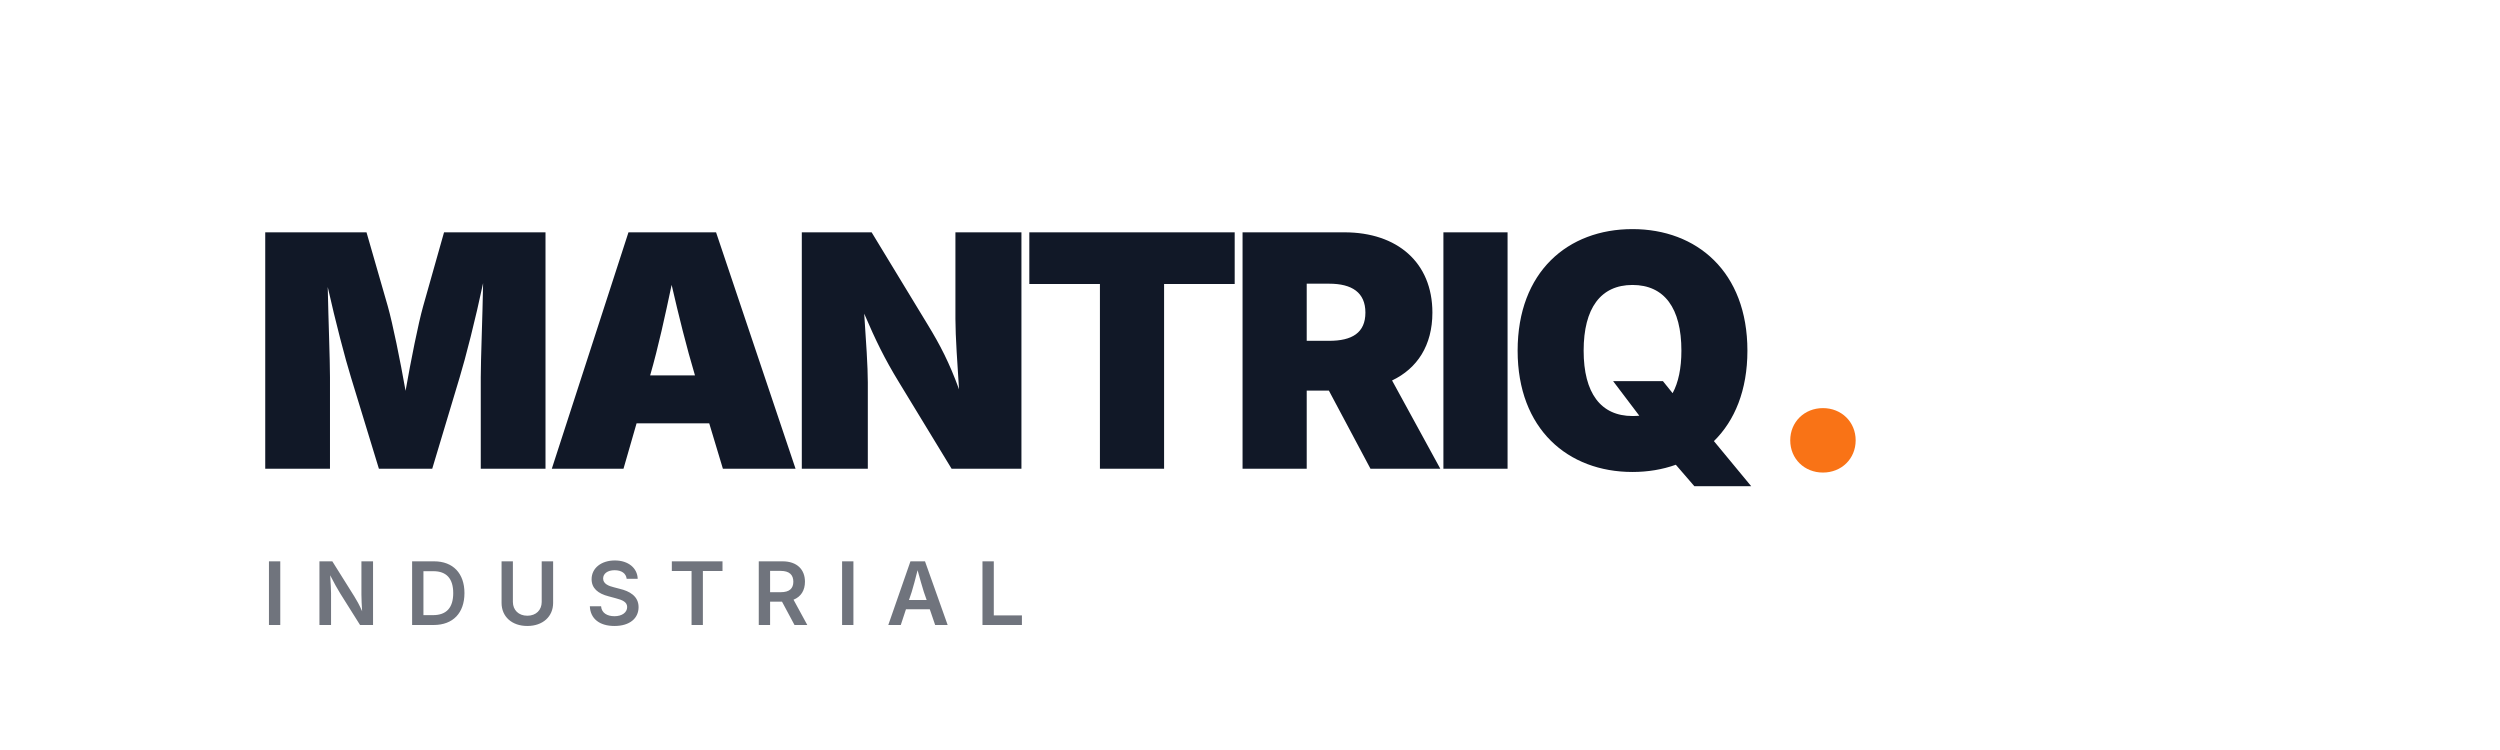
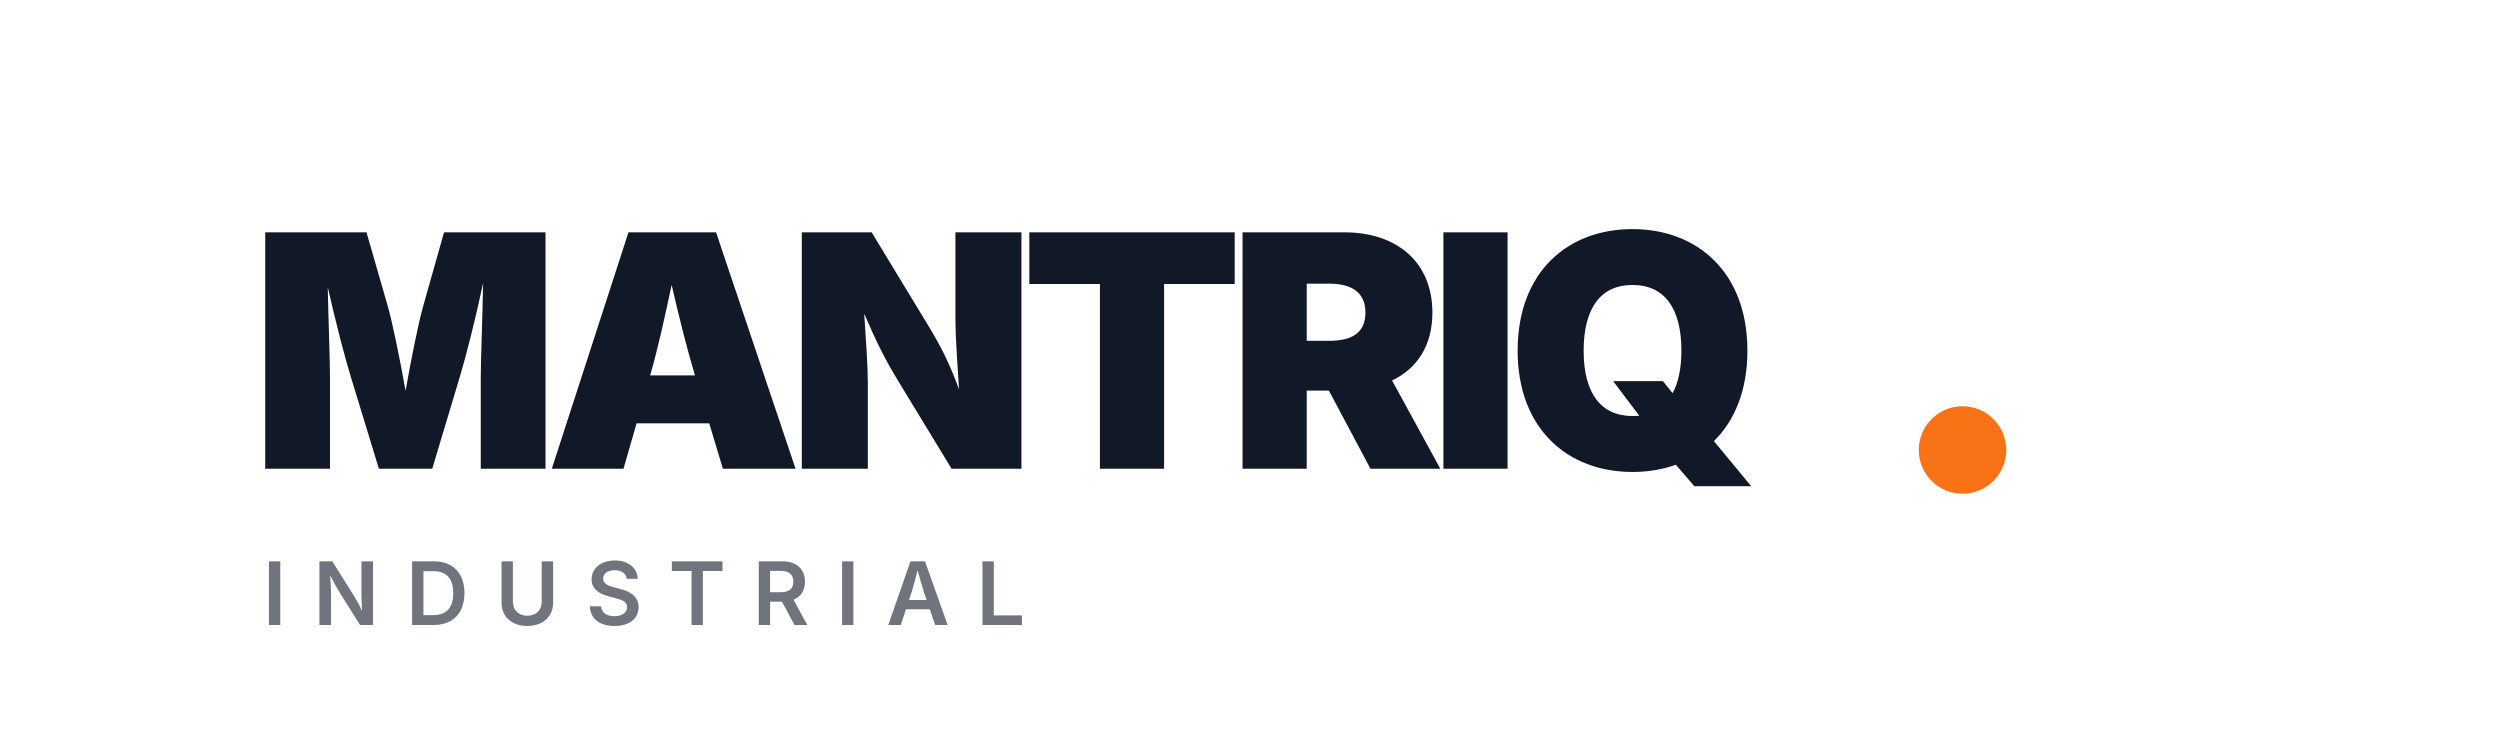
<svg xmlns="http://www.w3.org/2000/svg" width="400" height="120" viewBox="0 0 400 120" fill="none">
-   <text x="40" y="75" fill="#111827" style="font-family: 'Inter', sans-serif; font-weight: 900; font-size: 52px; letter-spacing: -0.05em;">MANTRIQ<tspan fill="#F97316">.</tspan>
-   </text>
+   <text x="40" y="75" fill="#111827" style="font-family: 'Inter', sans-serif; font-weight: 900; font-size: 52px; letter-spacing: -0.05em;">MANTRIQ</text>
+   <circle cx="314" cy="72" r="7" fill="#F97316" />
  <text x="42" y="100" fill="#111827" opacity="0.6" style="font-family: 'Inter', sans-serif; font-weight: 600; font-size: 14px; text-transform: uppercase; letter-spacing: 0.3em;">INDUSTRIAL</text>
</svg>
